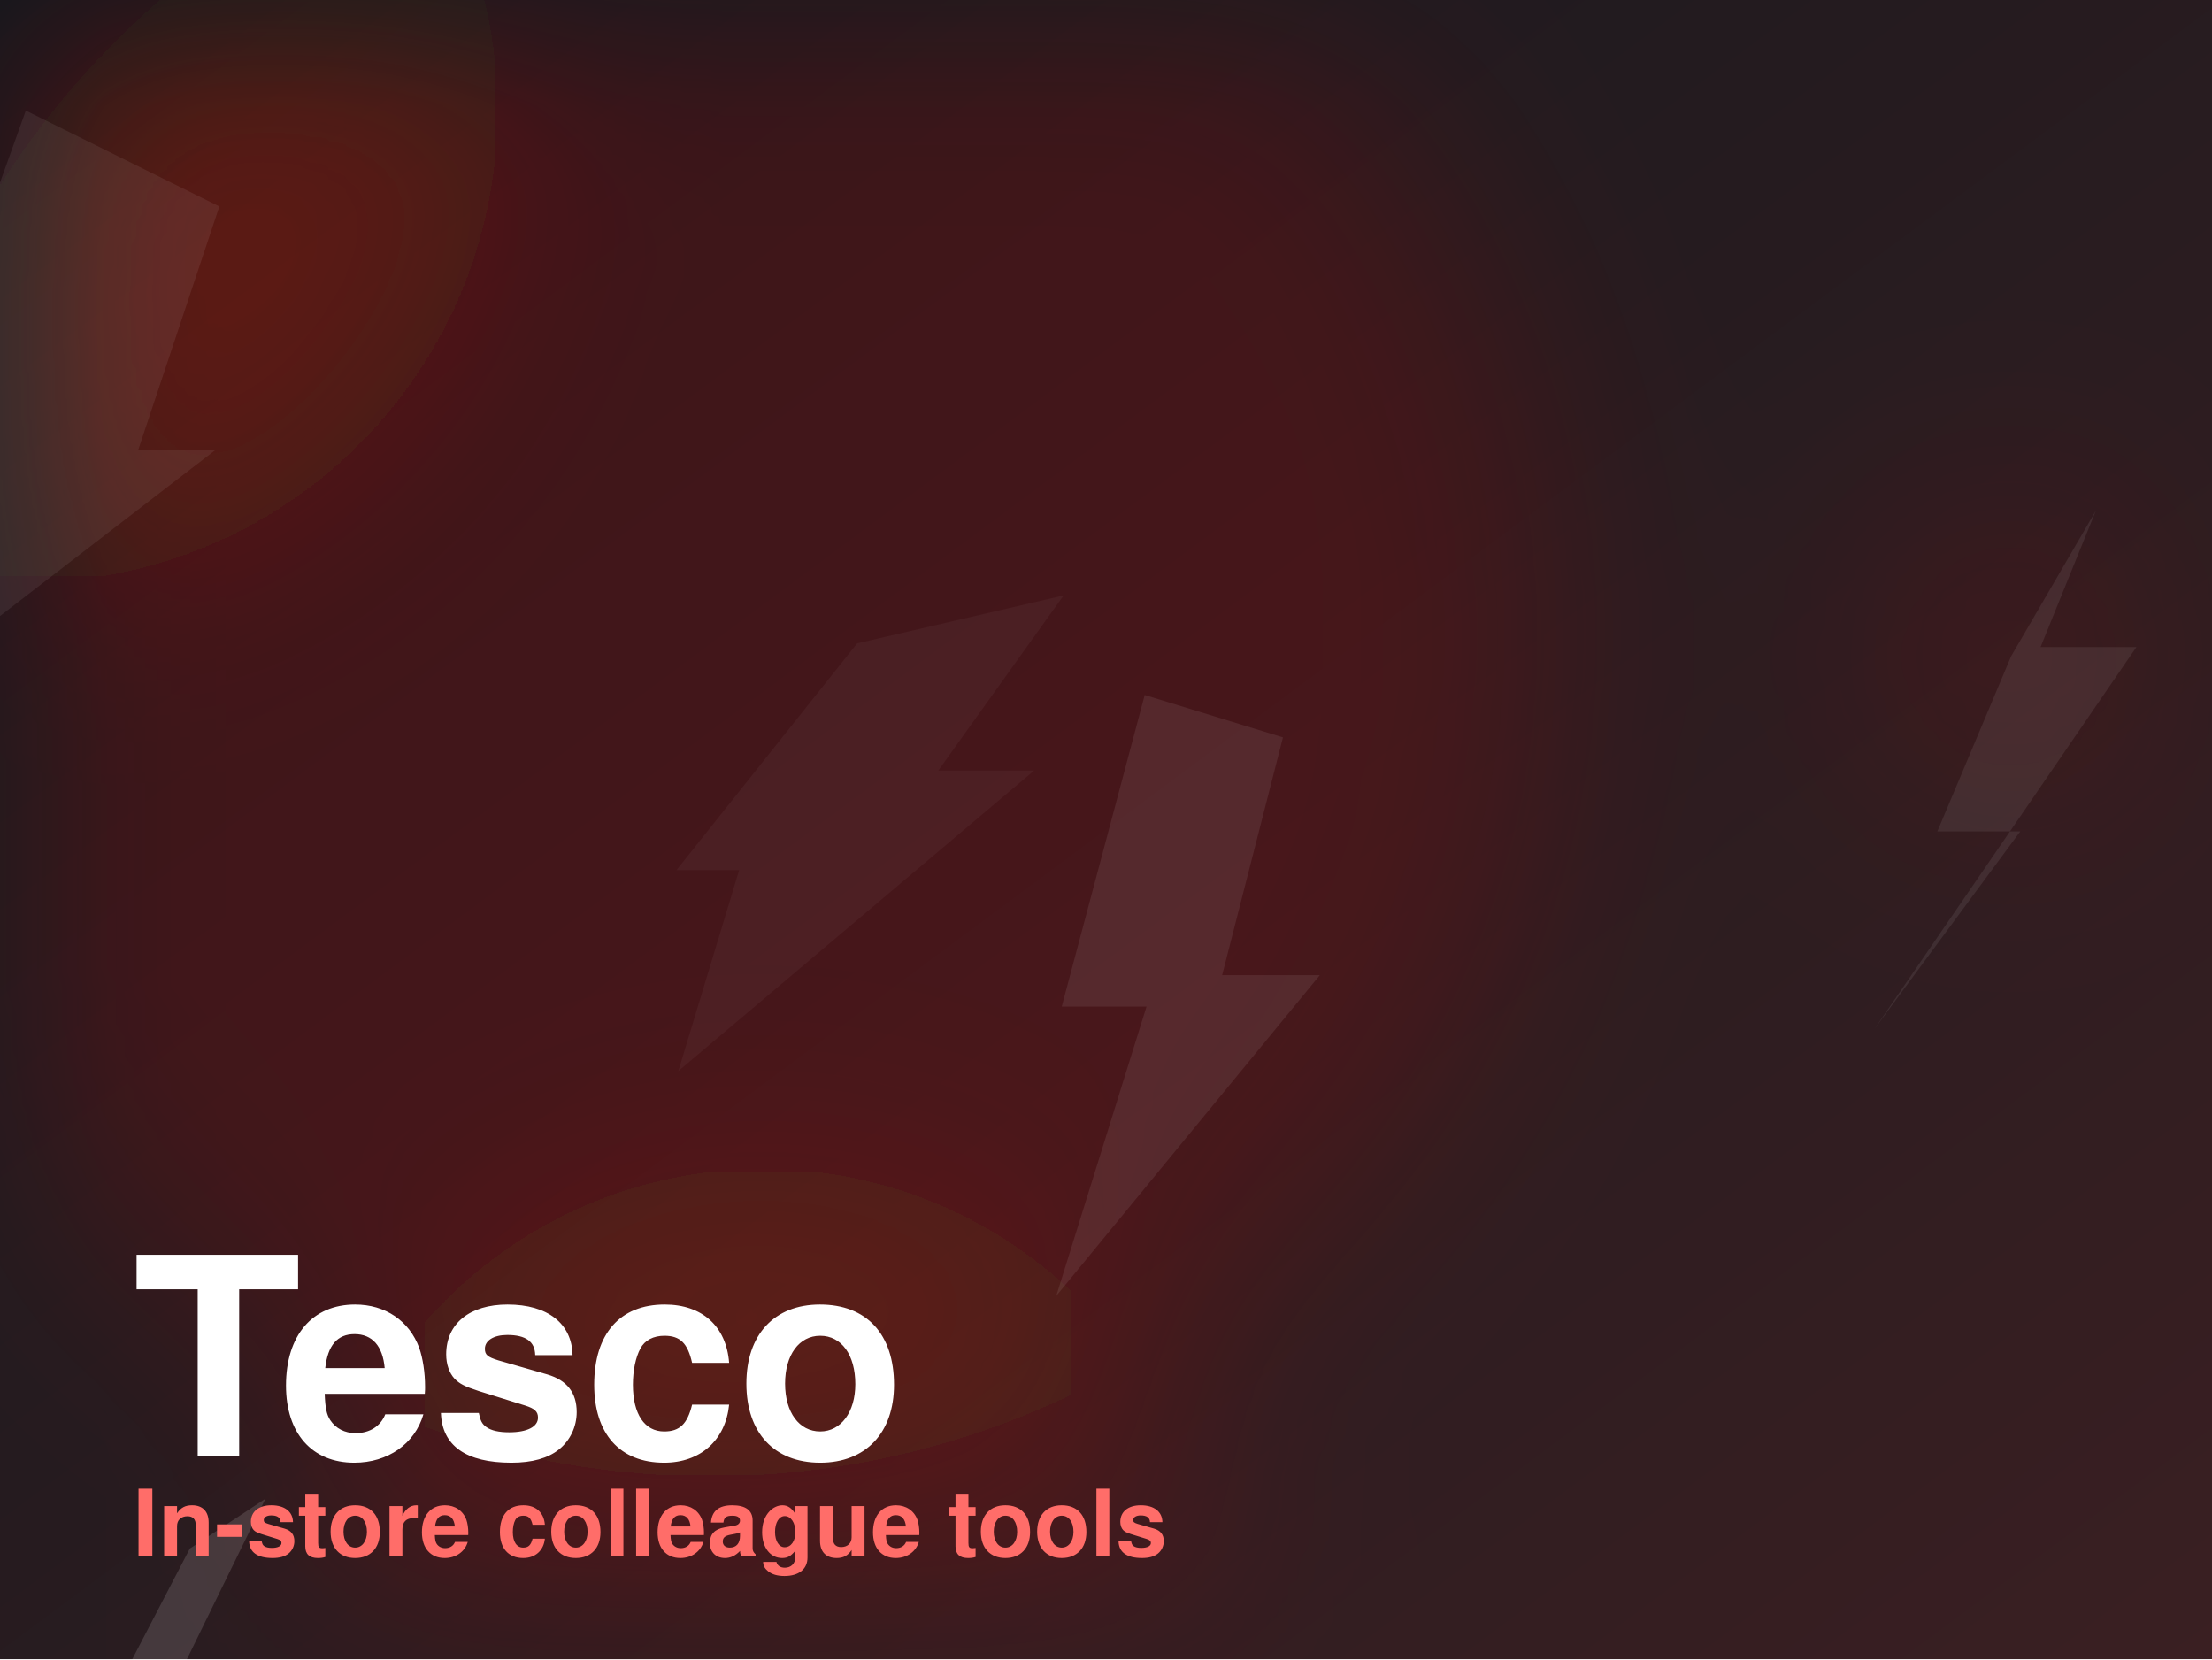
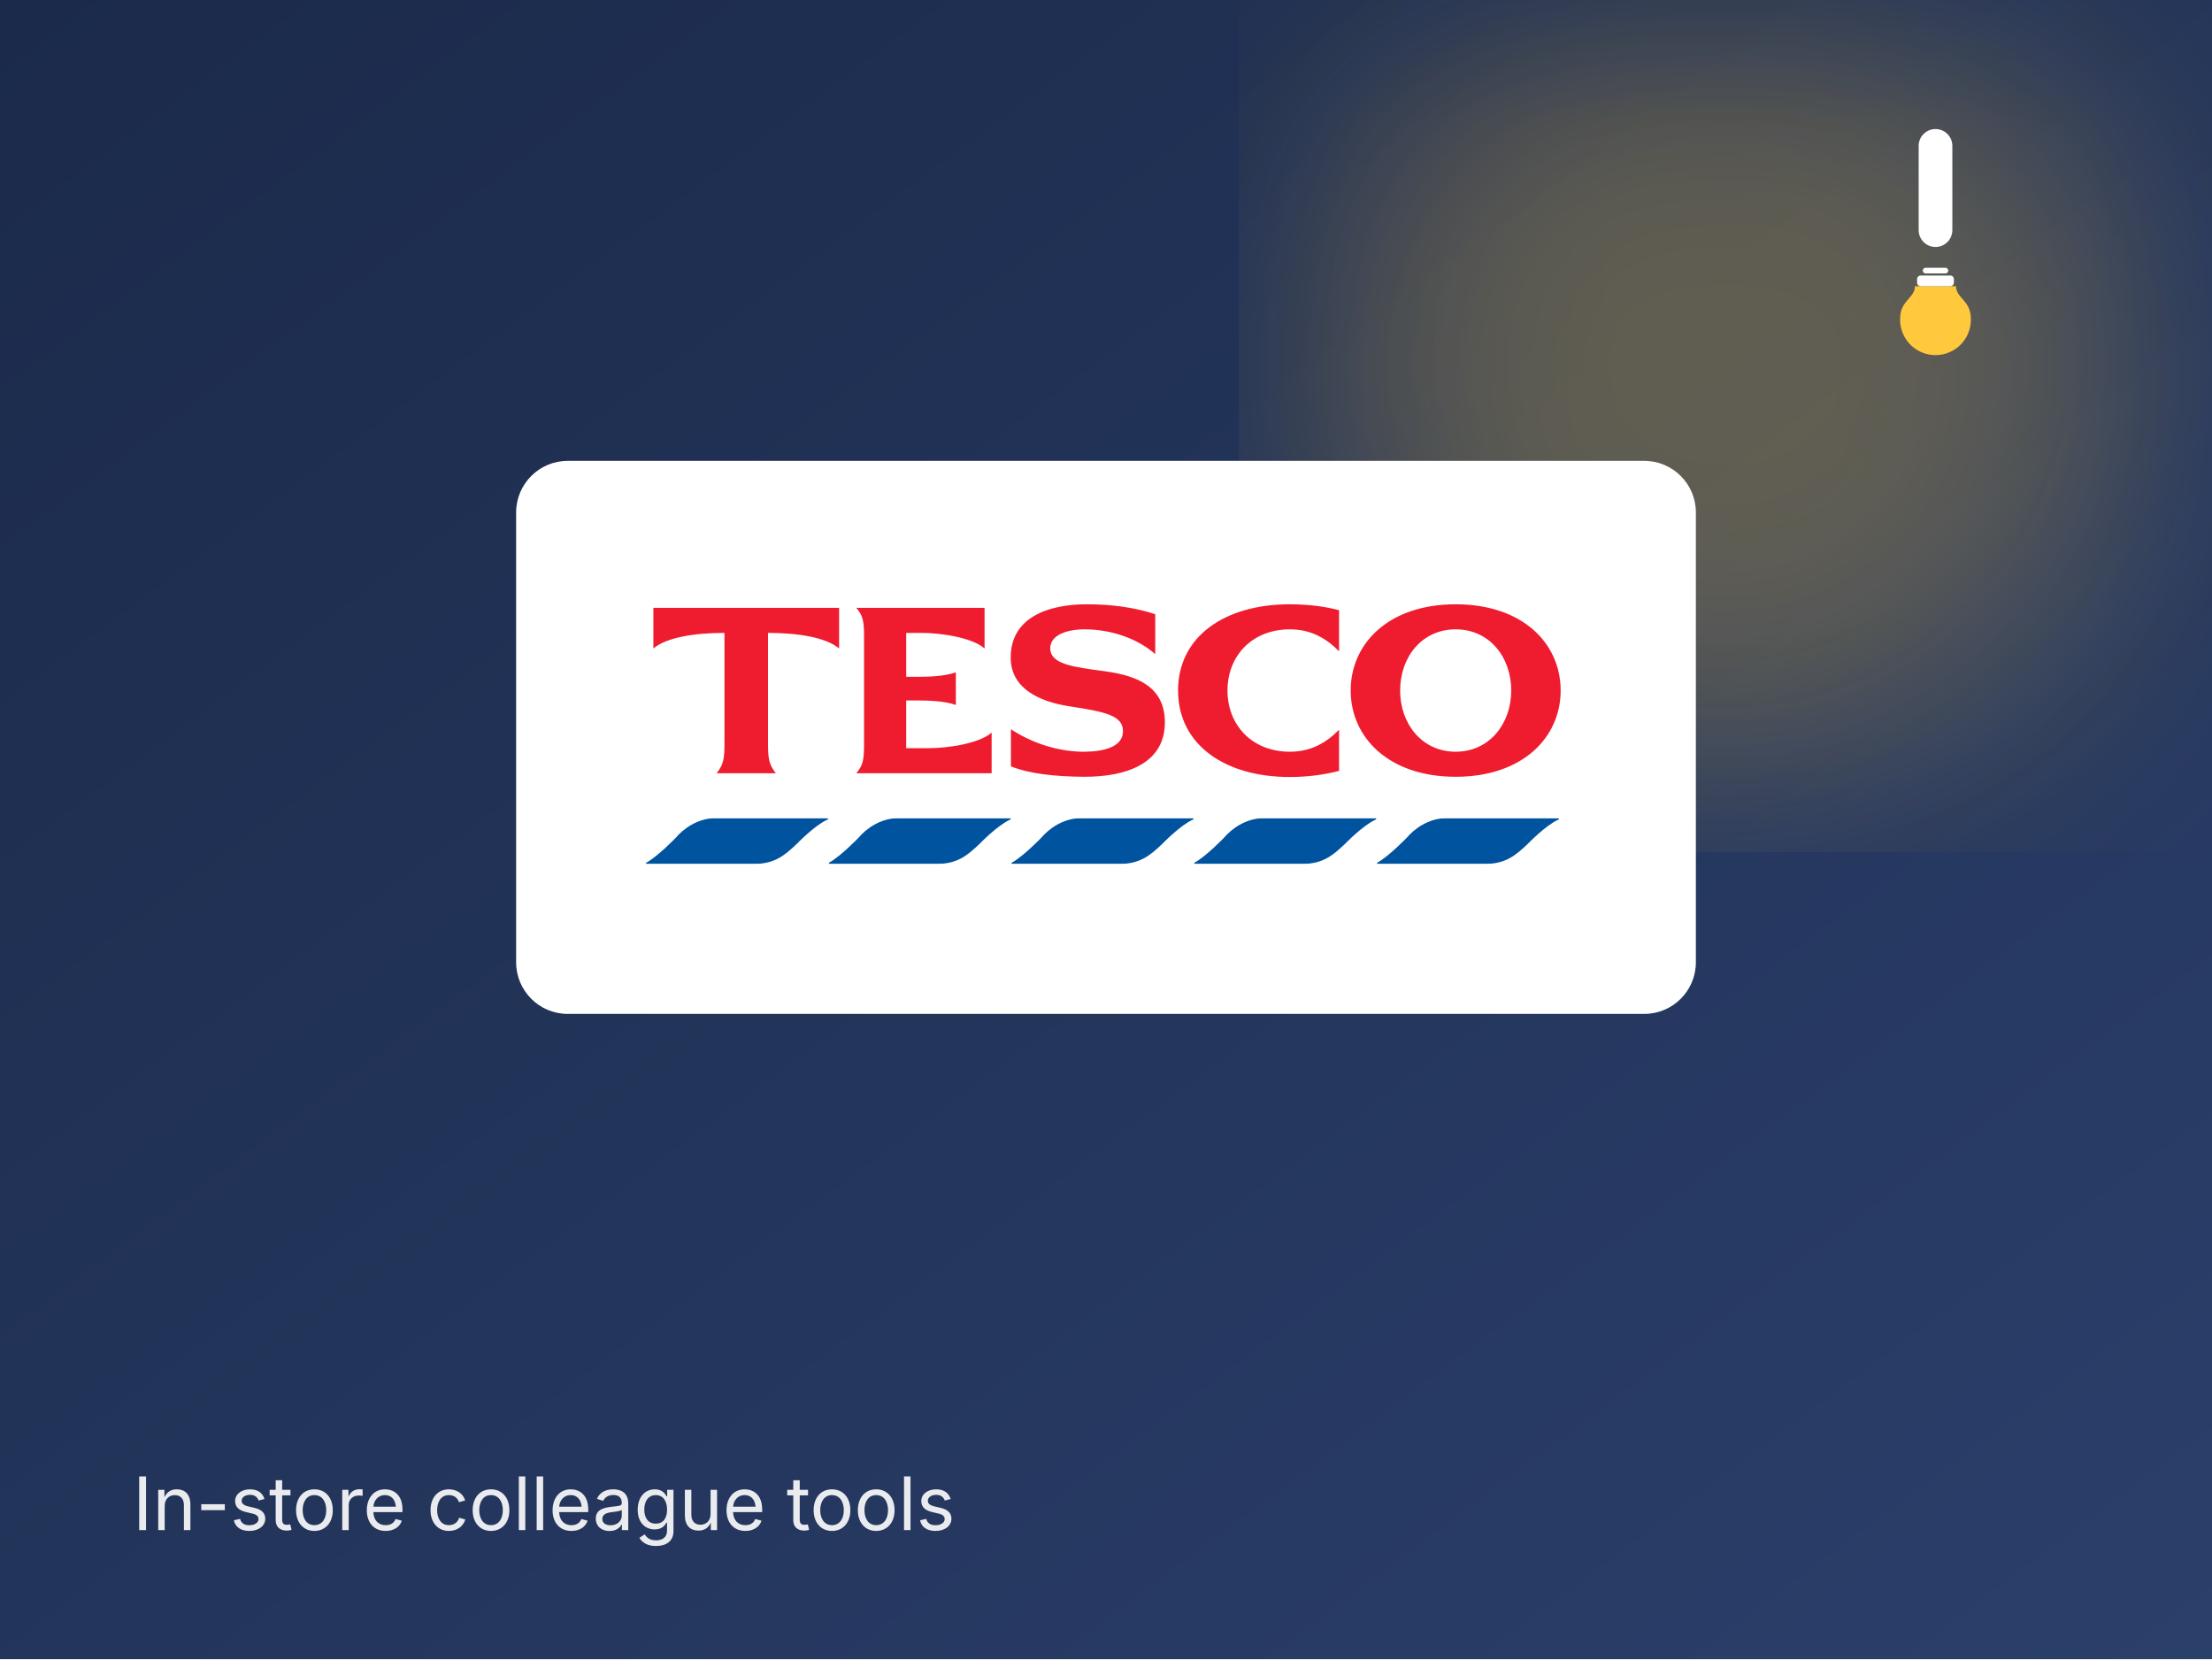
<svg xmlns="http://www.w3.org/2000/svg" width="1200" height="900" viewBox="0 0 1200 900">
  <defs>
    <linearGradient id="g" x1="0" y1="0" x2="1" y2="1">
-       <stop offset="0" stop-color="#14181D" />
-       <stop offset="1" stop-color="#3a1f22" />
+       <stop offset="0" stop-color="#1B2A4A" />
+       <stop offset="1" stop-color="#2B3F6B" />
    </linearGradient>
    <filter id="b">
-       <feGaussianBlur stdDeviation="60" />
+       <feGaussianBlur stdDeviation="70" />
    </filter>
  </defs>
  <rect width="1200" height="900" fill="url(#g)" />
  <g filter="url(#b)">
-     <circle cx="1091" cy="356" r="86" fill="#E4130E" opacity="0.107" />
-     <circle cx="14" cy="60" r="256" fill="#E4130E" opacity="0.198" />
-     <circle cx="414" cy="878" r="244" fill="#E4130E" opacity="0.138" />
-     <circle cx="385" cy="345" r="456" fill="#E4130E" opacity="0.171" />
+     <circle cx="936" cy="198" r="220" fill="#FFC83D" opacity=".28" />
  </g>
-   <path d="M621 377 l-45 169 h46 l-49 157 l143 -174 h-53 l33 -129 z" fill="#fff" opacity="0.079" />
-   <path d="M103 840 l-64 123 h63 l-50 81 l115 -137 h-69 l46 -94 z" fill="#fff" opacity="0.131" />
-   <path d="M465 349 l-98 123 h34 l-33 109 l193 -163 h-52 l68 -95 z" fill="#fff" opacity="0.041" />
-   <path d="M1091 356 l-40 95 h45 l-79 107 l142 -207 h-52 l30 -74 z" fill="#fff" opacity="0.075" />
-   <path d="M14 60 l-62 173 h44 l-49 142 l170 -131 h-42 l44 -132 z" fill="#fff" opacity="0.072" />
-   <g font-family="Manrope, Helvetica, Arial, sans-serif" fill="#fff">
-     <text x="72" y="790" font-size="150" font-weight="800" letter-spacing="-1">Tesco</text>
-     <text x="72" y="844" font-size="50" font-weight="600" fill="#ff6d69">In-store colleague tools</text>
+   <g transform="translate(1050 70) scale(1.6) translate(-358.92 0)">
+     <rect x="353.21" y="0" width="11.42" height="39.98" rx="5.71" fill="#fff" />
+     <path d="M351.96 53.26 c0 4.08 -5.04 4.80 -5.04 11.04 a12.00 12.00 0 1 0 23.99 0 c0 -6.24 -5.04 -6.96 -5.04 -11.04z" fill="#FFC83D" />
+     <rect x="352.68" y="49.67" width="12.48" height="3.60" rx="1.20" fill="#fff" />
+     <rect x="354.60" y="47.03" width="8.64" height="1.92" rx="0.96" fill="#fff" />
  </g>
+   <g transform="translate(280.0 250)">
+     <rect width="640" height="300" rx="28" fill="#fff" />
+     <g transform="translate(70.40 77.80) scale(4.1256)">
+       <defs>
+         <path d="M.218 6.389h23.973V.366H.218v6.023z" id="tesco-logo-a" />
+         <path d="M.376 6.389h23.973V.366H.376z" id="tesco-logo-c" />
+         <path d="M.11 6.389h23.972V.366H.11v6.023z" id="tesco-logo-e" />
+         <path d="M.267 6.389H24.24V.366H.267v6.023z" id="tesco-logo-g" />
+         <path d="M0 6.389h23.973V.366H0v6.023z" id="tesco-logo-i" />
+         <path d="M.218 6.389h23.973V.366H.218v6.023z" id="tesco-logo-a" />
+         <path d="M.376 6.389h23.973V.366H.376z" id="tesco-logo-c" />
+         <path d="M.11 6.389h23.972V.366H.11v6.023z" id="tesco-logo-e" />
+         <path d="M.267 6.389H24.24V.366H.267v6.023z" id="tesco-logo-g" />
+         <path d="M0 6.389h23.973V.366H0v6.023z" id="tesco-logo-i" />
+       </defs>
+       <g fill="none" fill-rule="evenodd">
+         <path d="M84.647 0c2.538 0 4.735.31 6.5.777v5.405c-1.734-1.77-3.776-2.889-6.47-2.889-4.92 0-8.201 3.449-8.201 8.047 0 4.598 3.28 8.046 8.202 8.046 2.693 0 4.735-1.118 6.469-2.889v5.406c-1.765.466-3.962.807-6.5.807-8.512 0-14.671-4.256-14.671-11.37 0-7.115 6.16-11.34 14.67-11.34zM60.474 8.823c4.24.59 7.768 2.082 7.768 6.71 0 5.438-5.138 7.177-10.678 7.147-3.869-.032-7.15-.404-9.564-1.368v-4.877c3.436 2.237 6.964 2.951 9.564 2.951 2.693 0 5.17-.652 5.17-2.702s-2.291-2.548-6.996-3.263C51.683 12.8 48 11.06 47.968 7.052 47.939 1.647 53.046 0 57.936 0c3.158 0 6.222.373 9.038 1.305v5.25c-2.352-2.081-5.85-3.262-9.285-3.262-2.322 0-4.52.746-4.52 2.486 0 2.174 3.25 2.485 7.306 3.044zM37.136 18.92c2.507 0 6.685-.59 8.326-2.05v5.343H27.665c.866-1.025 1.02-1.709 1.02-3.79V4.256c0-2.081-.154-2.765-1.02-3.79h16.868V5.81c-1.64-1.46-5.819-2.05-8.326-2.05h-1.98v5.778h1.454c1.424 0 3.621-.062 5.076-.59v4.287c-1.455-.528-3.652-.59-5.076-.59h-1.455v6.275h2.91zM.984.466h24.42V5.81c-1.733-1.46-5.416-2.05-9.346-2.05v14.57c0 2.175.185 2.765 1.021 3.883h-7.77c.837-1.118 1.022-1.709 1.022-3.883V3.76c-3.93 0-7.614.59-9.347 2.05V.466zM106.48 19.386c-4.426 0-7.304-3.666-7.304-8.046 0-4.412 2.878-8.047 7.305-8.047 4.425 0 7.304 3.635 7.304 8.047 0 4.38-2.879 8.046-7.304 8.046m0-19.386C97.69 0 92.676 5.126 92.676 11.34c0 6.182 5.014 11.34 13.805 11.34 8.79 0 13.804-5.158 13.804-11.34 0-6.214-5.014-11.34-13.804-11.34" fill="#EE1C2E" />
+         <g transform="translate(95.9 27.755)" fill="none">
+           <mask fill="#FFFFFF" id="tesco-logo-b">
+             <use href="#tesco-logo-a" />
+           </mask>
+           <path d="M9.37.366h14.747a.08.08 0 0 1 .04.01l.004.001a.055.055 0 0 1 .01.008c.028.028.03.085-.013.126a.153.153 0 0 1-.037.025l-.026.012c-1.713.784-4.008 3.173-4.008 3.173-1.715 1.636-3.001 2.668-5.744 2.668H.283C.24 6.39.22 6.35.217 6.31c0 0 0 .002 0 0a.09.09 0 0 1 .03-.066.422.422 0 0 1 .044-.032C1.835 5.346 4.14 2.948 4.14 2.948 5.084 1.828 6.969.366 9.37.366" fill="#00539F" mask="url(#tesco-logo-b)" />
+         </g>
+         <g transform="translate(71.713 27.755)" fill="none">
+           <mask fill="#FFFFFF" id="tesco-logo-d">
+             <use href="#tesco-logo-c" />
+           </mask>
+           <path d="M9.527.366h14.748a.08.08 0 0 1 .04.01l.003.001a.055.055 0 0 1 .01.008c.029.028.031.085-.013.126a.153.153 0 0 1-.036.025l-.026.012c-1.714.784-4.008 3.173-4.008 3.173C18.529 5.357 17.244 6.39 14.5 6.39H.44c-.04 0-.062-.039-.064-.08 0 0 0 .002 0 0a.09.09 0 0 1 .03-.066.422.422 0 0 1 .044-.032c1.543-.865 3.847-3.263 3.847-3.263.944-1.12 2.83-2.582 5.23-2.582" fill="#00539F" mask="url(#tesco-logo-d)" />
+         </g>
+         <g transform="translate(47.95 27.755)" fill="none">
+           <mask fill="#FFFFFF" id="tesco-logo-f">
+             <use href="#tesco-logo-e" />
+           </mask>
+           <path d="M9.26.366h14.748a.08.08 0 0 1 .04.01l.004.001a.055.055 0 0 1 .01.008c.028.028.03.085-.013.126a.153.153 0 0 1-.036.025l-.027.012c-1.713.784-4.008 3.173-4.008 3.173-1.715 1.636-3.001 2.668-5.744 2.668H.174c-.042 0-.063-.039-.065-.08 0 0 0 .002 0 0a.09.09 0 0 1 .03-.066.471.471 0 0 1 .044-.032c1.543-.865 3.848-3.263 3.848-3.263C4.975 1.828 6.86.366 9.261.366" fill="#00539F" mask="url(#tesco-logo-f)" />
+         </g>
+         <g transform="translate(23.763 27.755)" fill="none">
+           <mask fill="#FFFFFF" id="tesco-logo-h">
+             <use href="#tesco-logo-g" />
+           </mask>
+           <path d="M9.418.366h14.747a.08.08 0 0 1 .04.01l.004.001a.055.055 0 0 1 .01.008c.029.028.031.085-.013.126a.153.153 0 0 1-.036.025l-.026.012c-1.714.784-4.008 3.173-4.008 3.173-1.716 1.636-3.002 2.668-5.745 2.668H.331c-.04 0-.062-.039-.064-.08 0 0 0 .002 0 0a.09.09 0 0 1 .03-.066.422.422 0 0 1 .044-.032c1.543-.865 3.847-3.263 3.847-3.263.944-1.12 2.83-2.582 5.23-2.582" fill="#00539F" mask="url(#tesco-logo-h)" />
+         </g>
+         <g transform="translate(0 27.755)" fill="none">
+           <mask fill="#FFFFFF" id="tesco-logo-j">
+             <use href="#tesco-logo-i" />
+           </mask>
+           <path d="M9.152.366h14.747a.08.08 0 0 1 .04.01l.004.001a.055.055 0 0 1 .01.008c.028.028.03.085-.013.126a.153.153 0 0 1-.036.025l-.027.012c-1.713.784-4.008 3.173-4.008 3.173-1.715 1.636-3.001 2.668-5.744 2.668H.065C.022 6.39.001 6.35 0 6.31c0 0 0 .002 0 0a.09.09 0 0 1 .03-.066.422.422 0 0 1 .044-.032c1.543-.865 3.848-3.263 3.848-3.263C4.866 1.828 6.75.366 9.152.366" fill="#00539F" mask="url(#tesco-logo-j)" />
+         </g>
+       </g>
+     </g>
+   </g>
+   <text x="72" y="830" font-family="Helvetica Neue, Inter, Arial, sans-serif" font-size="40" fill="#fff" opacity=".9">In-store colleague tools</text>
</svg>
